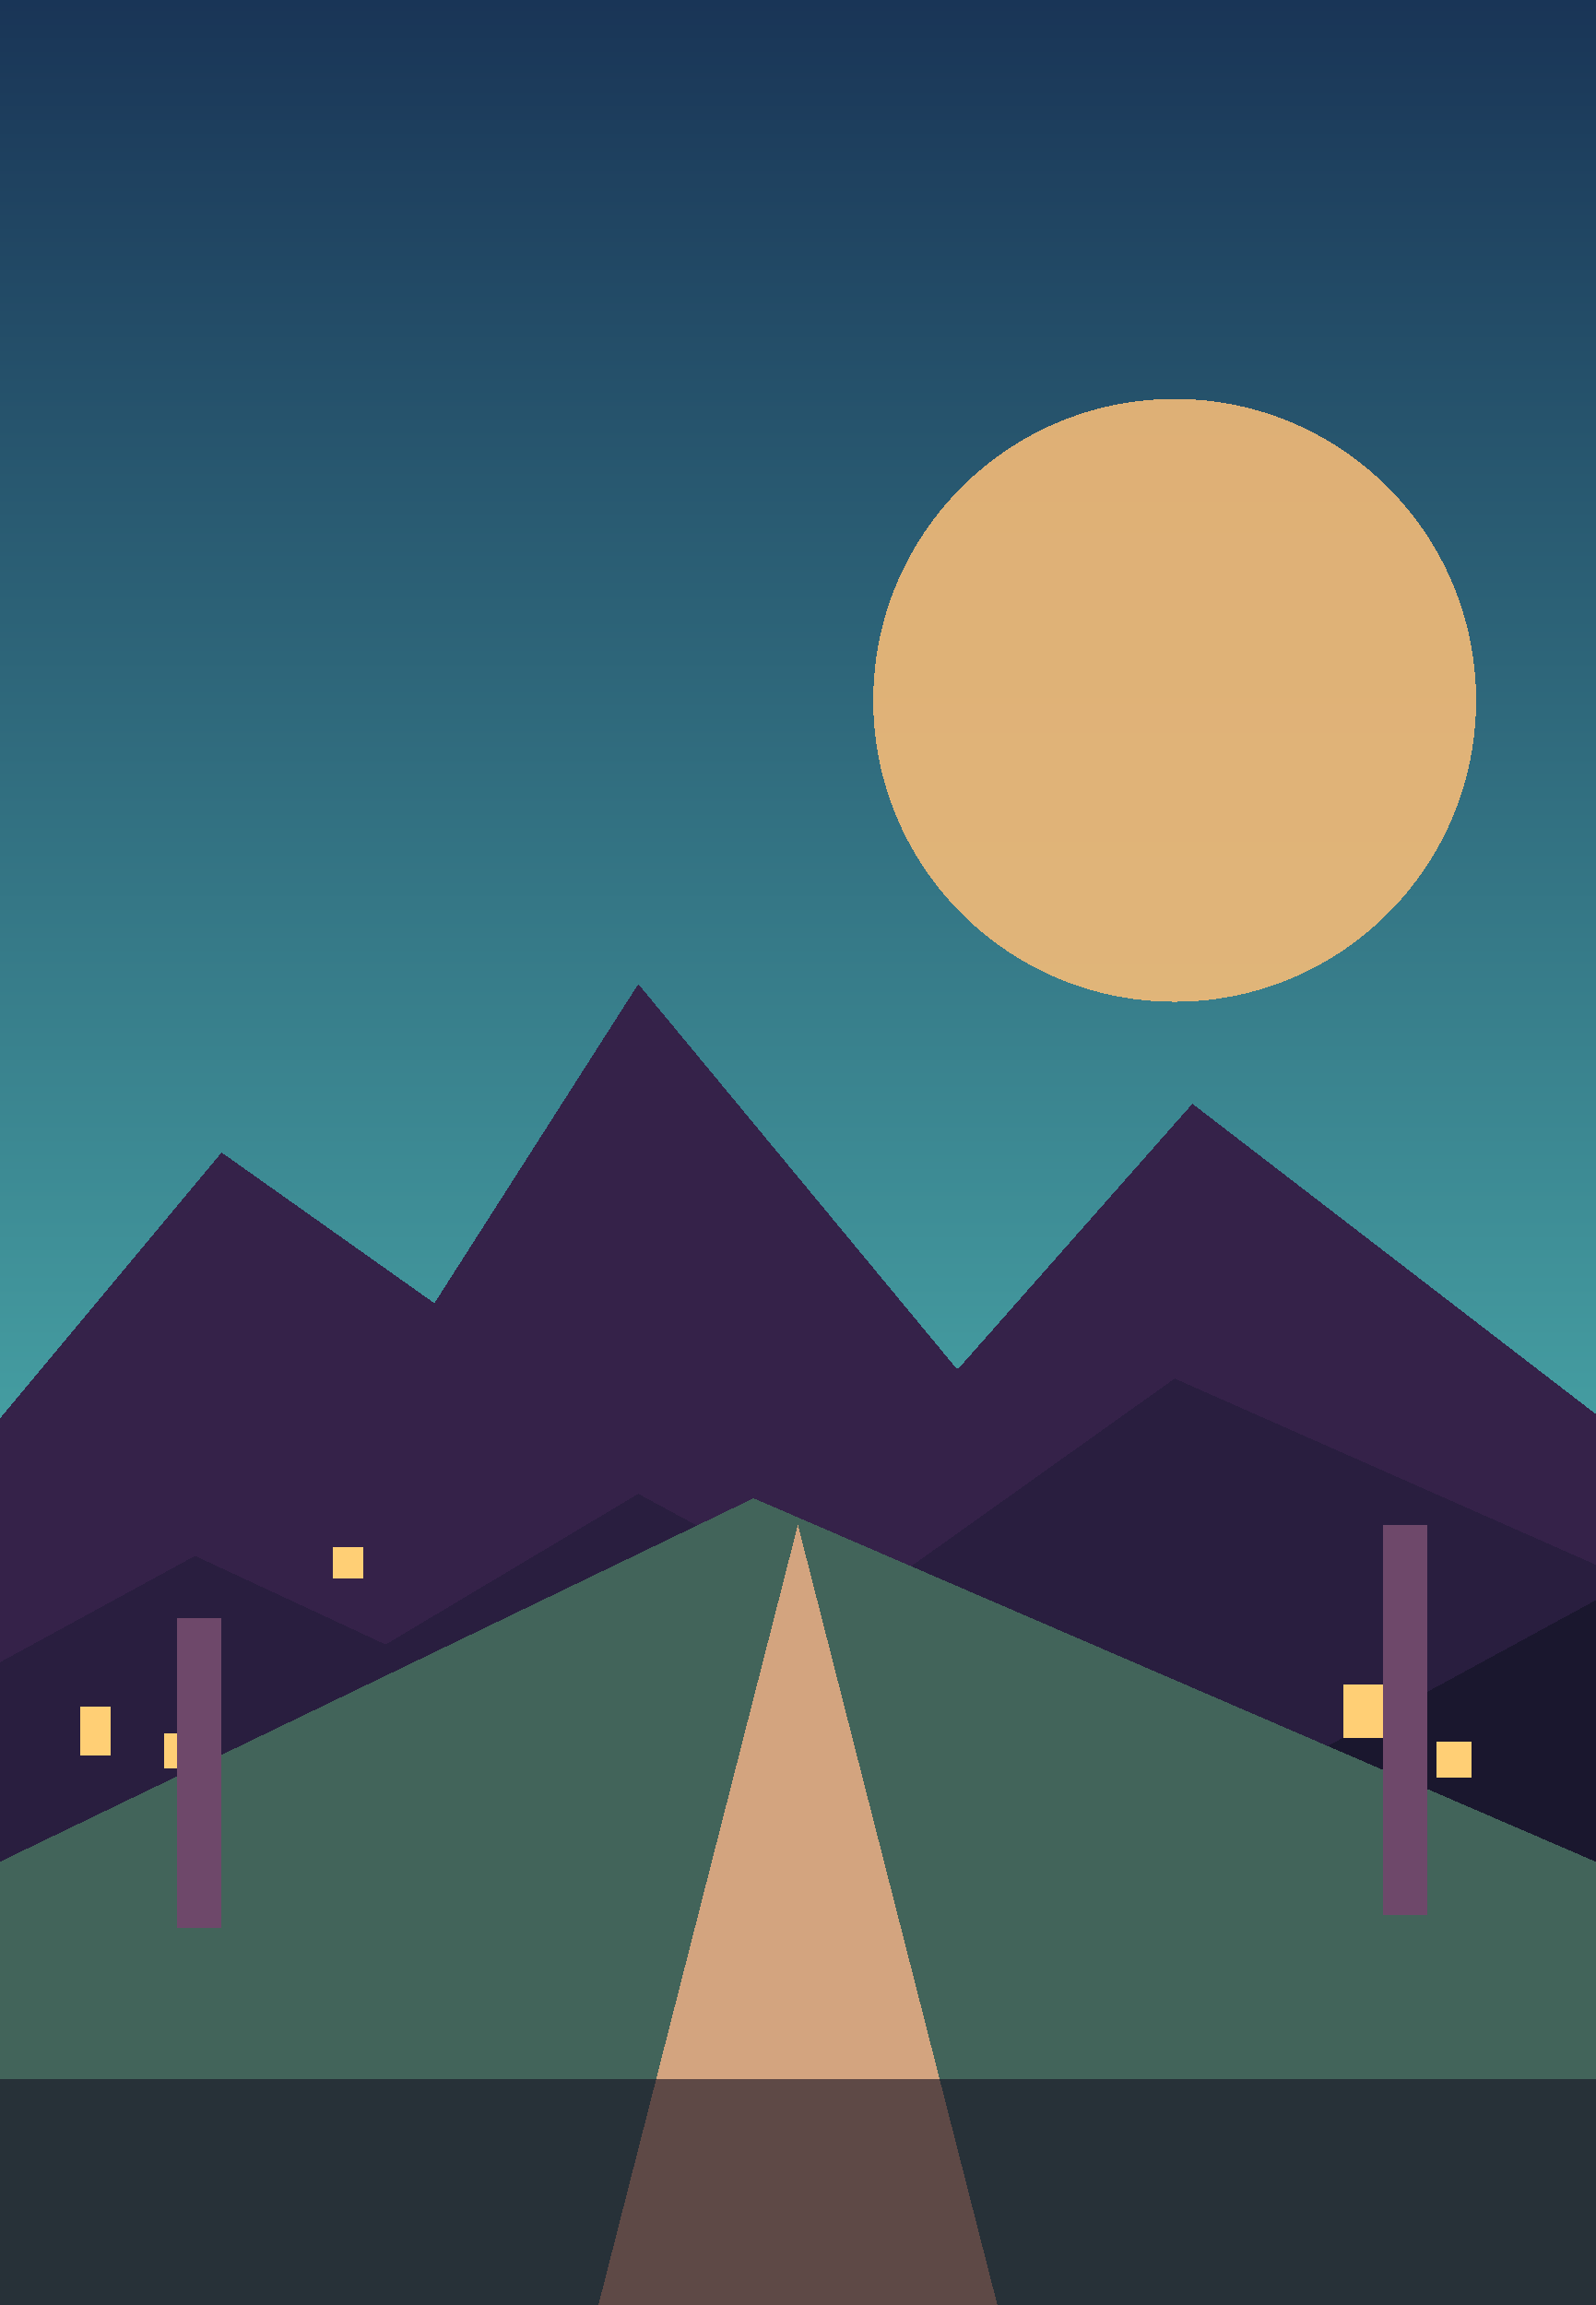
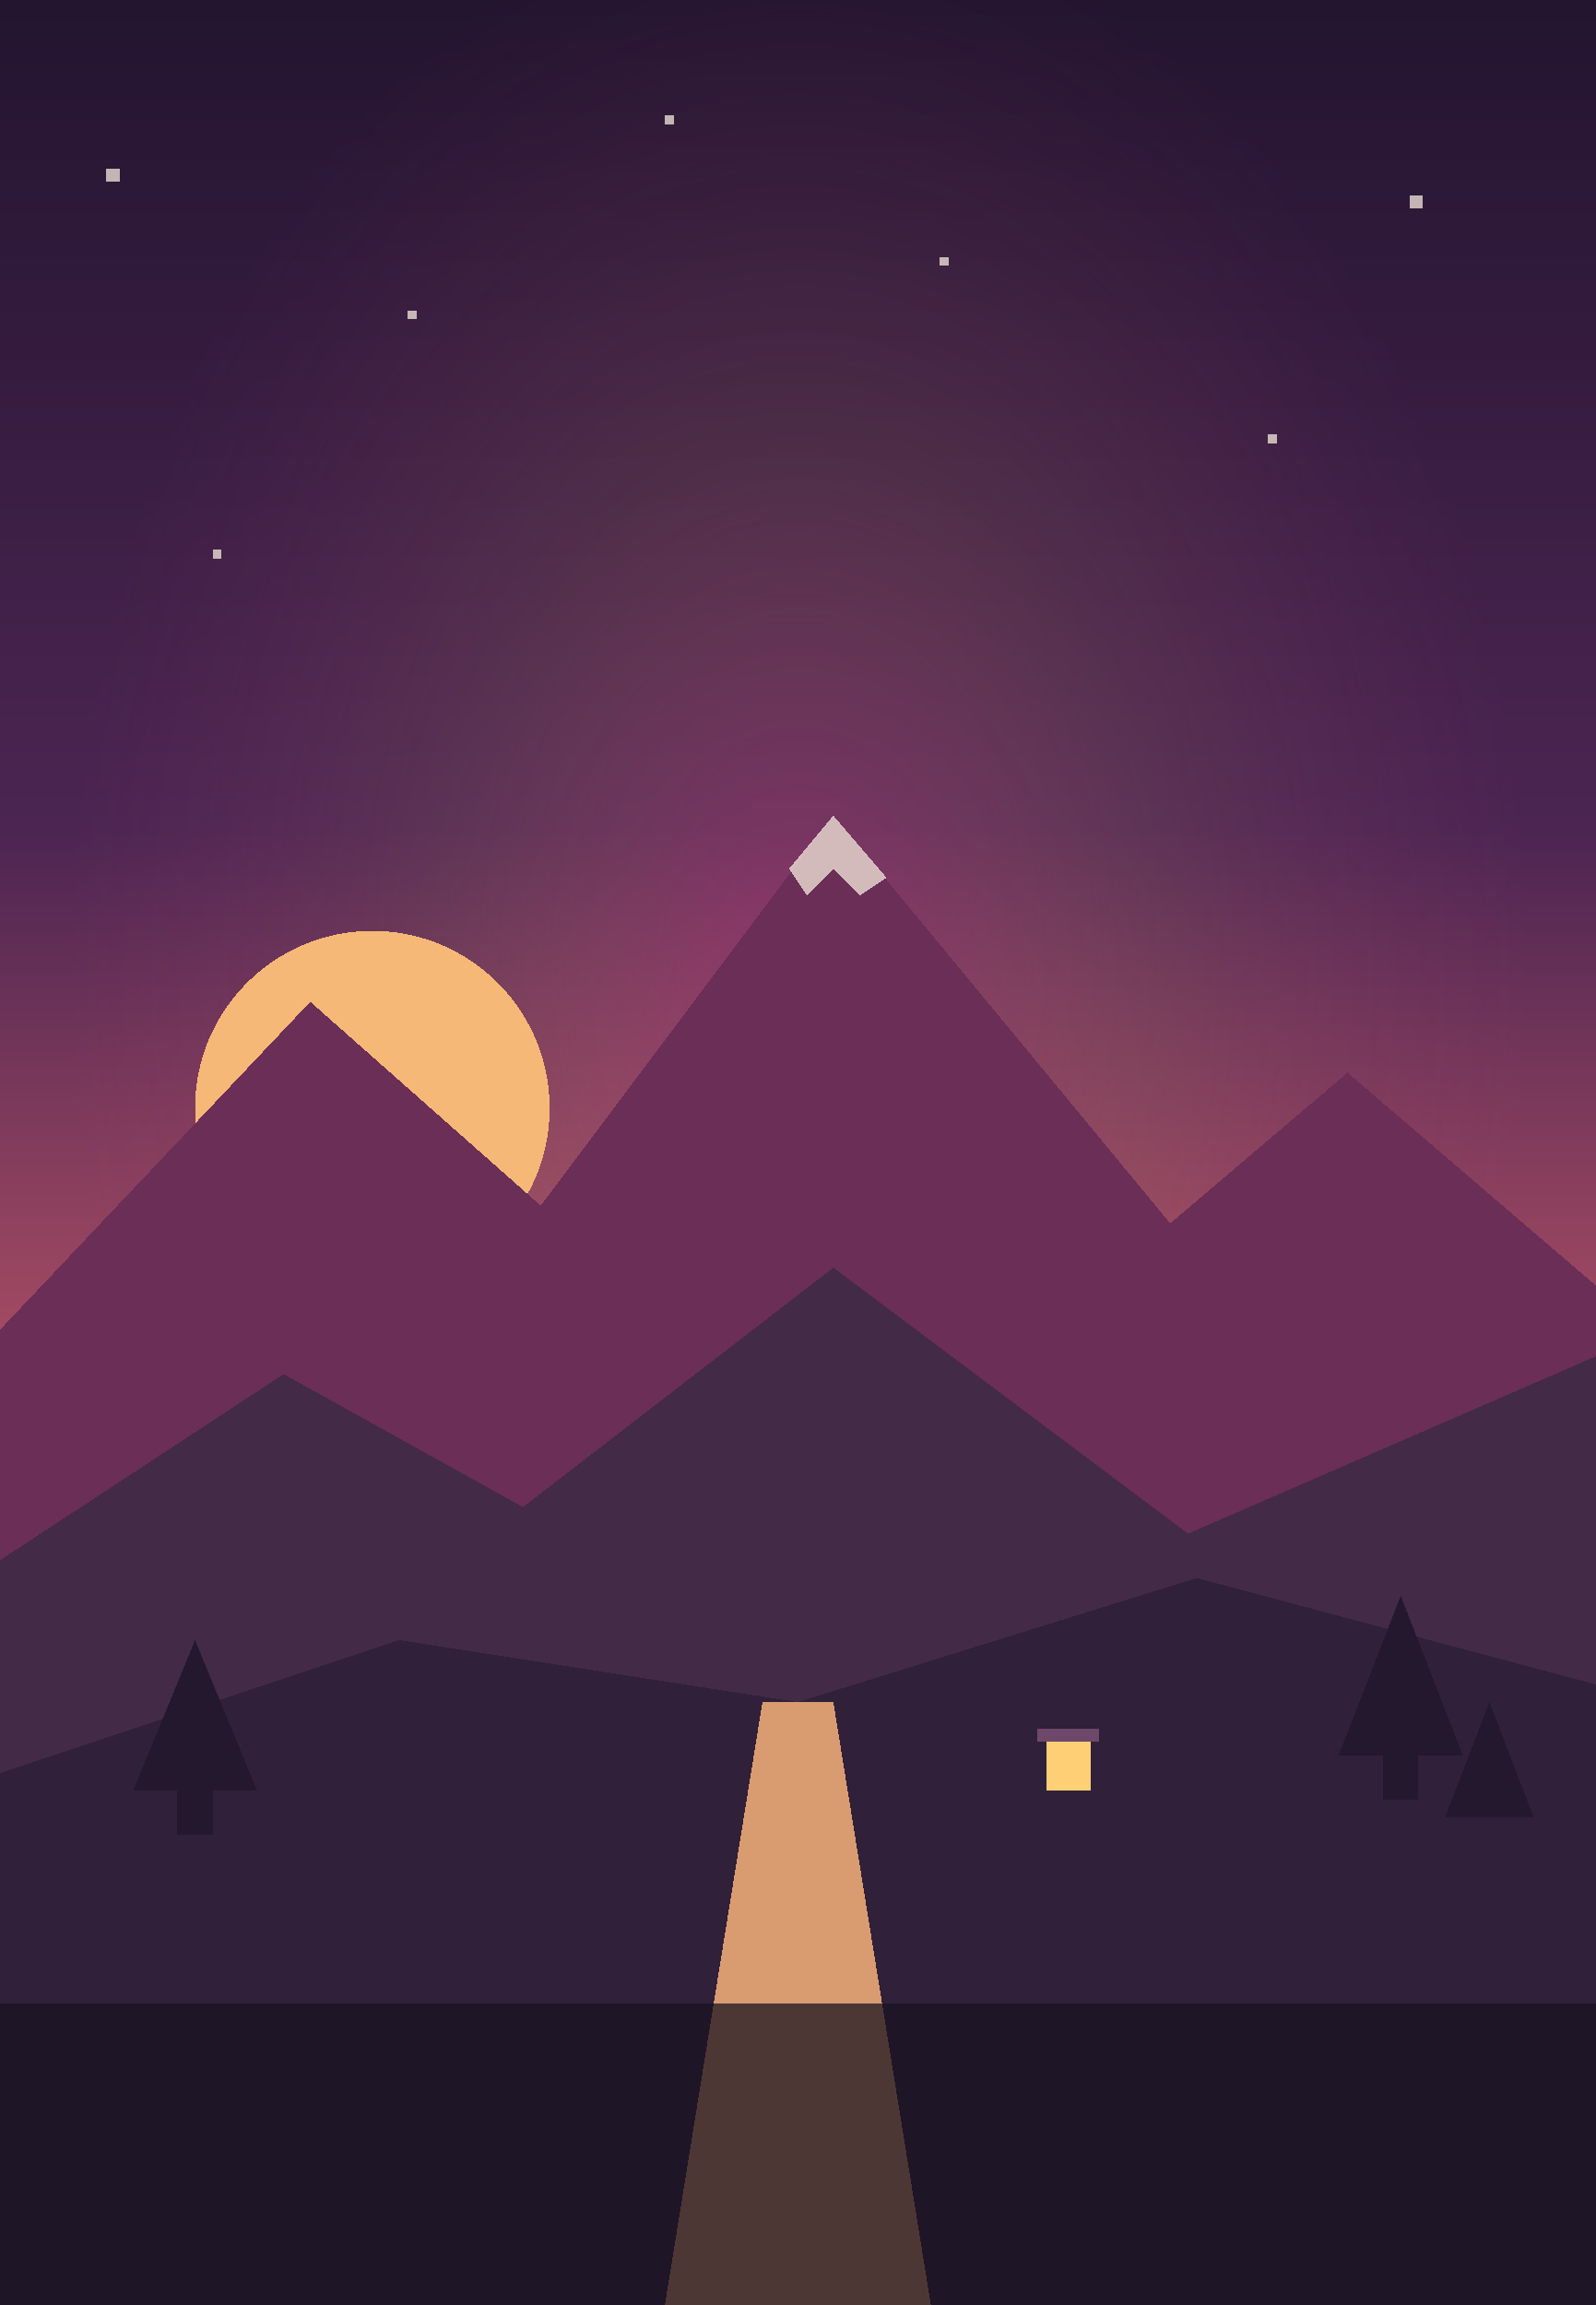
<svg xmlns="http://www.w3.org/2000/svg" width="360" height="520" viewBox="0 0 360 520" shape-rendering="crispEdges">
  <defs>
-     <linearGradient id="sky" x2="0" y2="1">
-       <stop stop-color="#193456" />
-       <stop offset=".68" stop-color="#49a8a9" />
-       <stop offset="1" stop-color="#21152a" />
+     <linearGradient id="ciel" x2="0" y2="1">
+       <stop stop-color="#22142f" />
+       <stop offset=".36" stop-color="#4c2552" />
+       <stop offset=".58" stop-color="#a34a62" />
+       <stop offset=".7" stop-color="#e08a64" />
+       <stop offset="1" stop-color="#17101f" />
    </linearGradient>
+     <radialGradient id="halo" cx=".5" cy=".42" r=".46">
+       <stop stop-color="#e74791" stop-opacity=".34" />
+       <stop offset=".5" stop-color="#d99b70" stop-opacity=".12" />
+       <stop offset="1" stop-color="#e74791" stop-opacity="0" />
+     </radialGradient>
  </defs>
-   <path fill="url(#sky)" d="M0 0h360v520H0z" />
-   <circle cx="265" cy="158" r="68" fill="#f7bc77" opacity=".88" />
-   <path fill="#352249" d="M0 320L50 260l48 34 46-72 72 87 53-60 91 70v201H0z" />
-   <path fill="#291e3f" d="M0 375l44-24 43 20 57-34 48 26 73-52 95 42v167H0z" />
-   <path fill="#1a172e" d="M0 426l62-26 75 13 68-31 87 16 68-37v159H0z" />
-   <g fill="#ffcf75">
-     <path d="M18 385h7v11h-7zM37 391h8v8h-8zM303 380h9v12h-9zM324 393h8v8h-8zM75 349h7v7h-7z" />
+   <rect width="360" height="520" fill="url(#ciel)" />
+   <rect width="360" height="520" fill="url(#halo)" />
+   <g fill="#f6e9dd" opacity=".75">
+     <path d="M24 38h3v3h-3zM92 70h2v2h-2zM150 26h2v2h-2zM318 44h3v3h-3zM286 98h2v2h-2zM48 124h2v2h-2zM212 58h2v2h-2z" />
  </g>
-   <path d="M0 420l170-82 190 82v100H0z" fill="#42645a" />
-   <path d="M135 520l45-176 45 176" fill="#d3a47f" />
-   <path d="M40 365h10v70H40zM312 344h10v88h-10z" fill="#6e486a" />
-   <path d="M0 469h360v51H0z" fill="#171124" opacity=".62" />
+   <circle cx="84" cy="250" r="40" fill="#f6b877" />
+   <path fill="#6a2e57" d="M0 300l70-74 52 46 66-88 76 92 40-34 56 48v230H0z" />
+   <path fill="#f6e9dd" opacity=".75" d="M178 196l10-12 12 14-6 4-6-6-6 6z" />
+   <path fill="#432a46" d="M0 352l64-42 54 30 70-54 80 60 92-40v214H0z" />
+   <path fill="#302039" d="M0 400l90-30 90 14 90-28 90 24v140H0z" />
+   <path fill="#d99b70" d="M150 520l22-136h16l22 136z" />
+   <g fill="#24182f">
+     <path d="M30 404l14-34 14 34zM40 404h8v10h-8zM302 396l14-36 14 36zM312 396h8v10h-8zM326 410l10-26 10 26z" />
+   </g>
+   <rect x="236" y="392" width="10" height="12" fill="#ffcf75" />
+   <path d="M234 390h14v3h-14z" fill="#6e486a" />
+   <rect y="452" width="360" height="68" fill="#17101f" opacity=".72" />
</svg>
